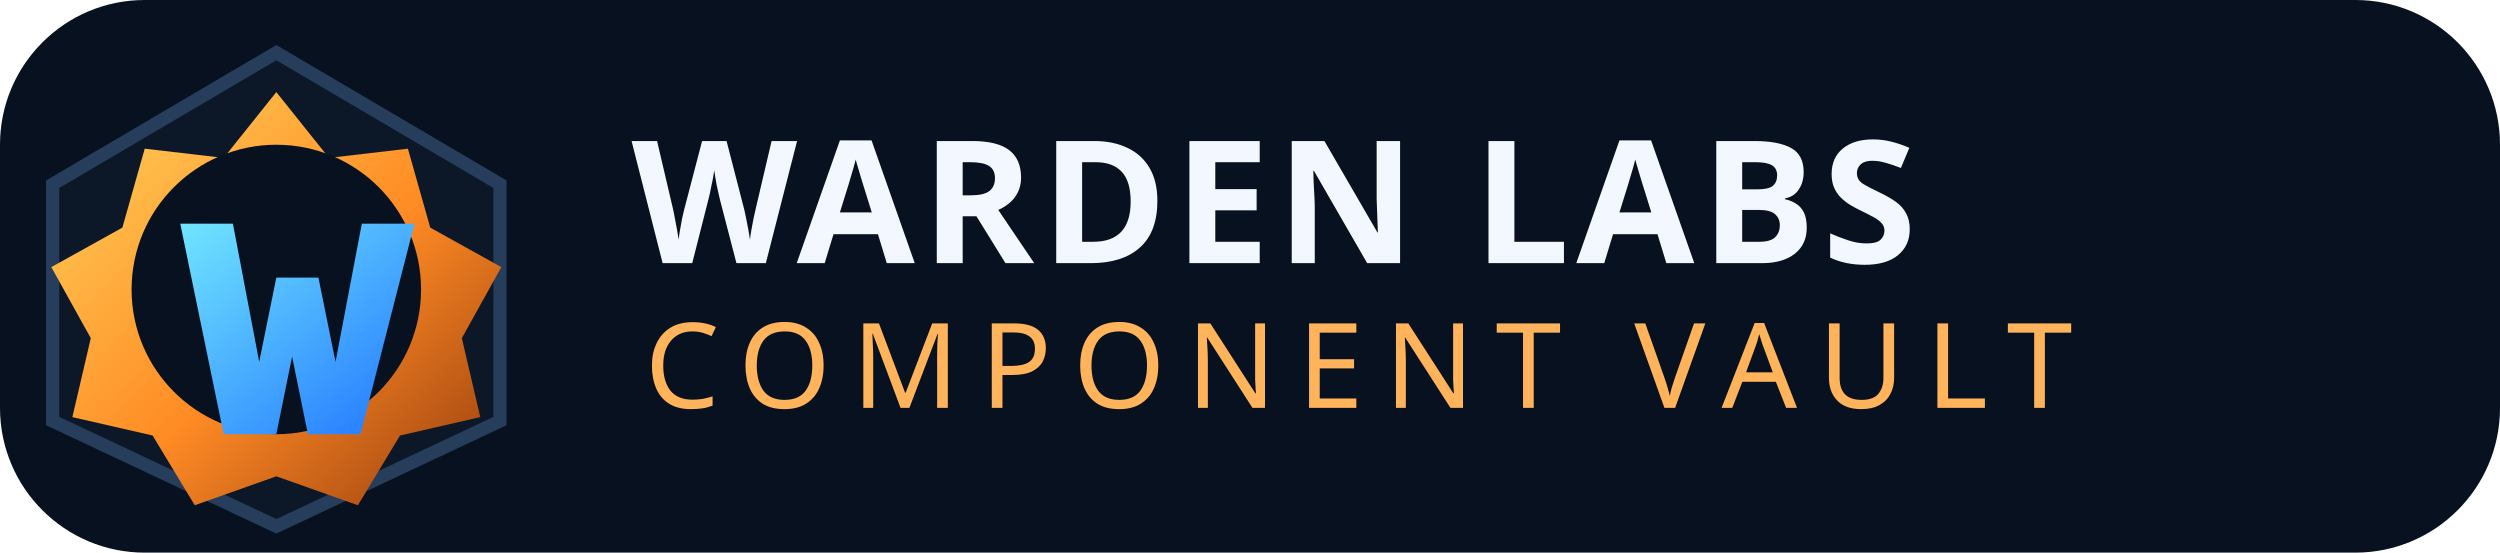
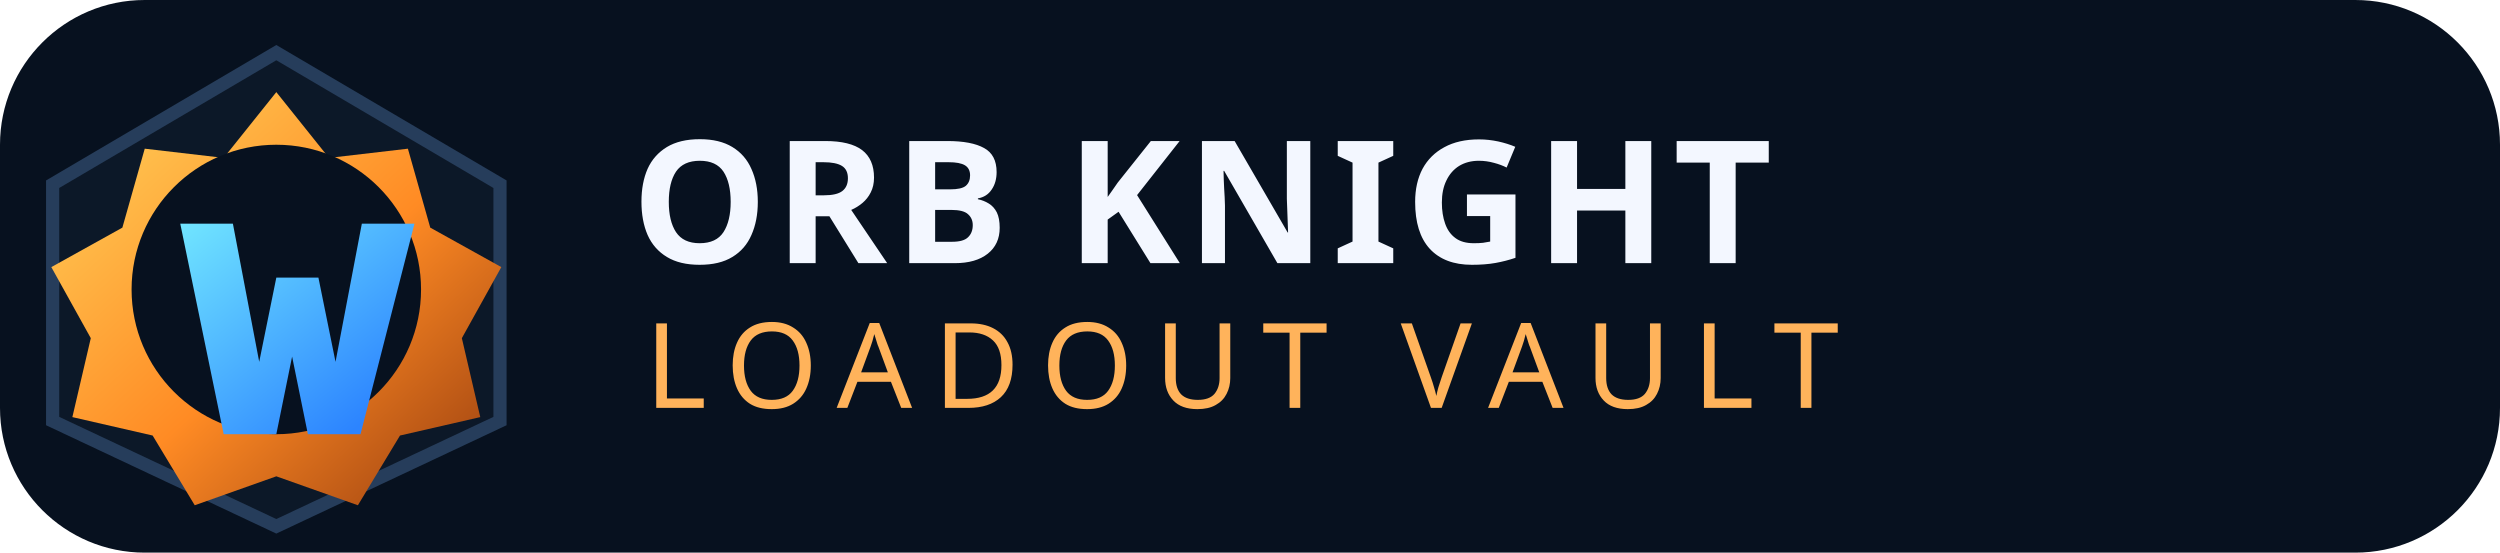
- <svg xmlns="http://www.w3.org/2000/svg" width="190" height="42" viewBox="0 0 190 42" role="img" aria-label="Warden Labs">
+ <svg xmlns="http://www.w3.org/2000/svg" width="190" height="42" viewBox="0 0 190 42" role="img" aria-label="Orb Knight">
  <defs>
    <linearGradient id="gold" x1="7" x2="35" y1="6" y2="36" gradientUnits="userSpaceOnUse">
      <stop stop-color="#ffd15a" />
      <stop offset=".58" stop-color="#ff8b24" />
      <stop offset="1" stop-color="#a84912" />
    </linearGradient>
    <linearGradient id="cyan" x1="14" x2="29" y1="12" y2="31" gradientUnits="userSpaceOnUse">
      <stop stop-color="#7df7ff" />
      <stop offset="1" stop-color="#2c84ff" />
    </linearGradient>
  </defs>
  <rect width="190" height="42" rx="11" fill="#07111f" />
  <path fill="#0c1828" stroke="#263d5b" d="m21 4 17 10v18L21 40 4 32V14z" />
  <path fill="url(#gold)" d="m21 7 4 5 6-.7 1.7 6 5.4 3-3 5.4 1.4 6-6.1 1.4-3.2 5.3-6.2-2.2-6.2 2.2-3.2-5.3-6.1-1.4 1.4-6-3-5.4 5.4-3 1.7-6 6 .7z" />
  <circle cx="21" cy="22" r="11" fill="#07111f" />
  <path fill="url(#cyan)" d="M13.7 17h4l2 10.5 1.3-6.4h3.2l1.3 6.4 2-10.5h4l-4.1 16h-4l-1.2-5.9L21 33h-4z" />
-   <text x="48" y="20" fill="#f3f7ff" font-family="Verdana, sans-serif" font-size="13" font-weight="700" letter-spacing=".5">WARDEN LABS</text>
-   <text x="49" y="31" fill="#ffb35b" font-family="Verdana, sans-serif" font-size="9" letter-spacing="1.6">COMPONENT VAULT</text>
+   <text x="48" y="20" fill="#f3f7ff" font-family="Verdana, sans-serif" font-size="13" font-weight="700" letter-spacing=".5">ORB KNIGHT</text>
+   <text x="49" y="31" fill="#ffb35b" font-family="Verdana, sans-serif" font-size="9" letter-spacing="1.6">LOADOUT VAULT</text>
</svg>
